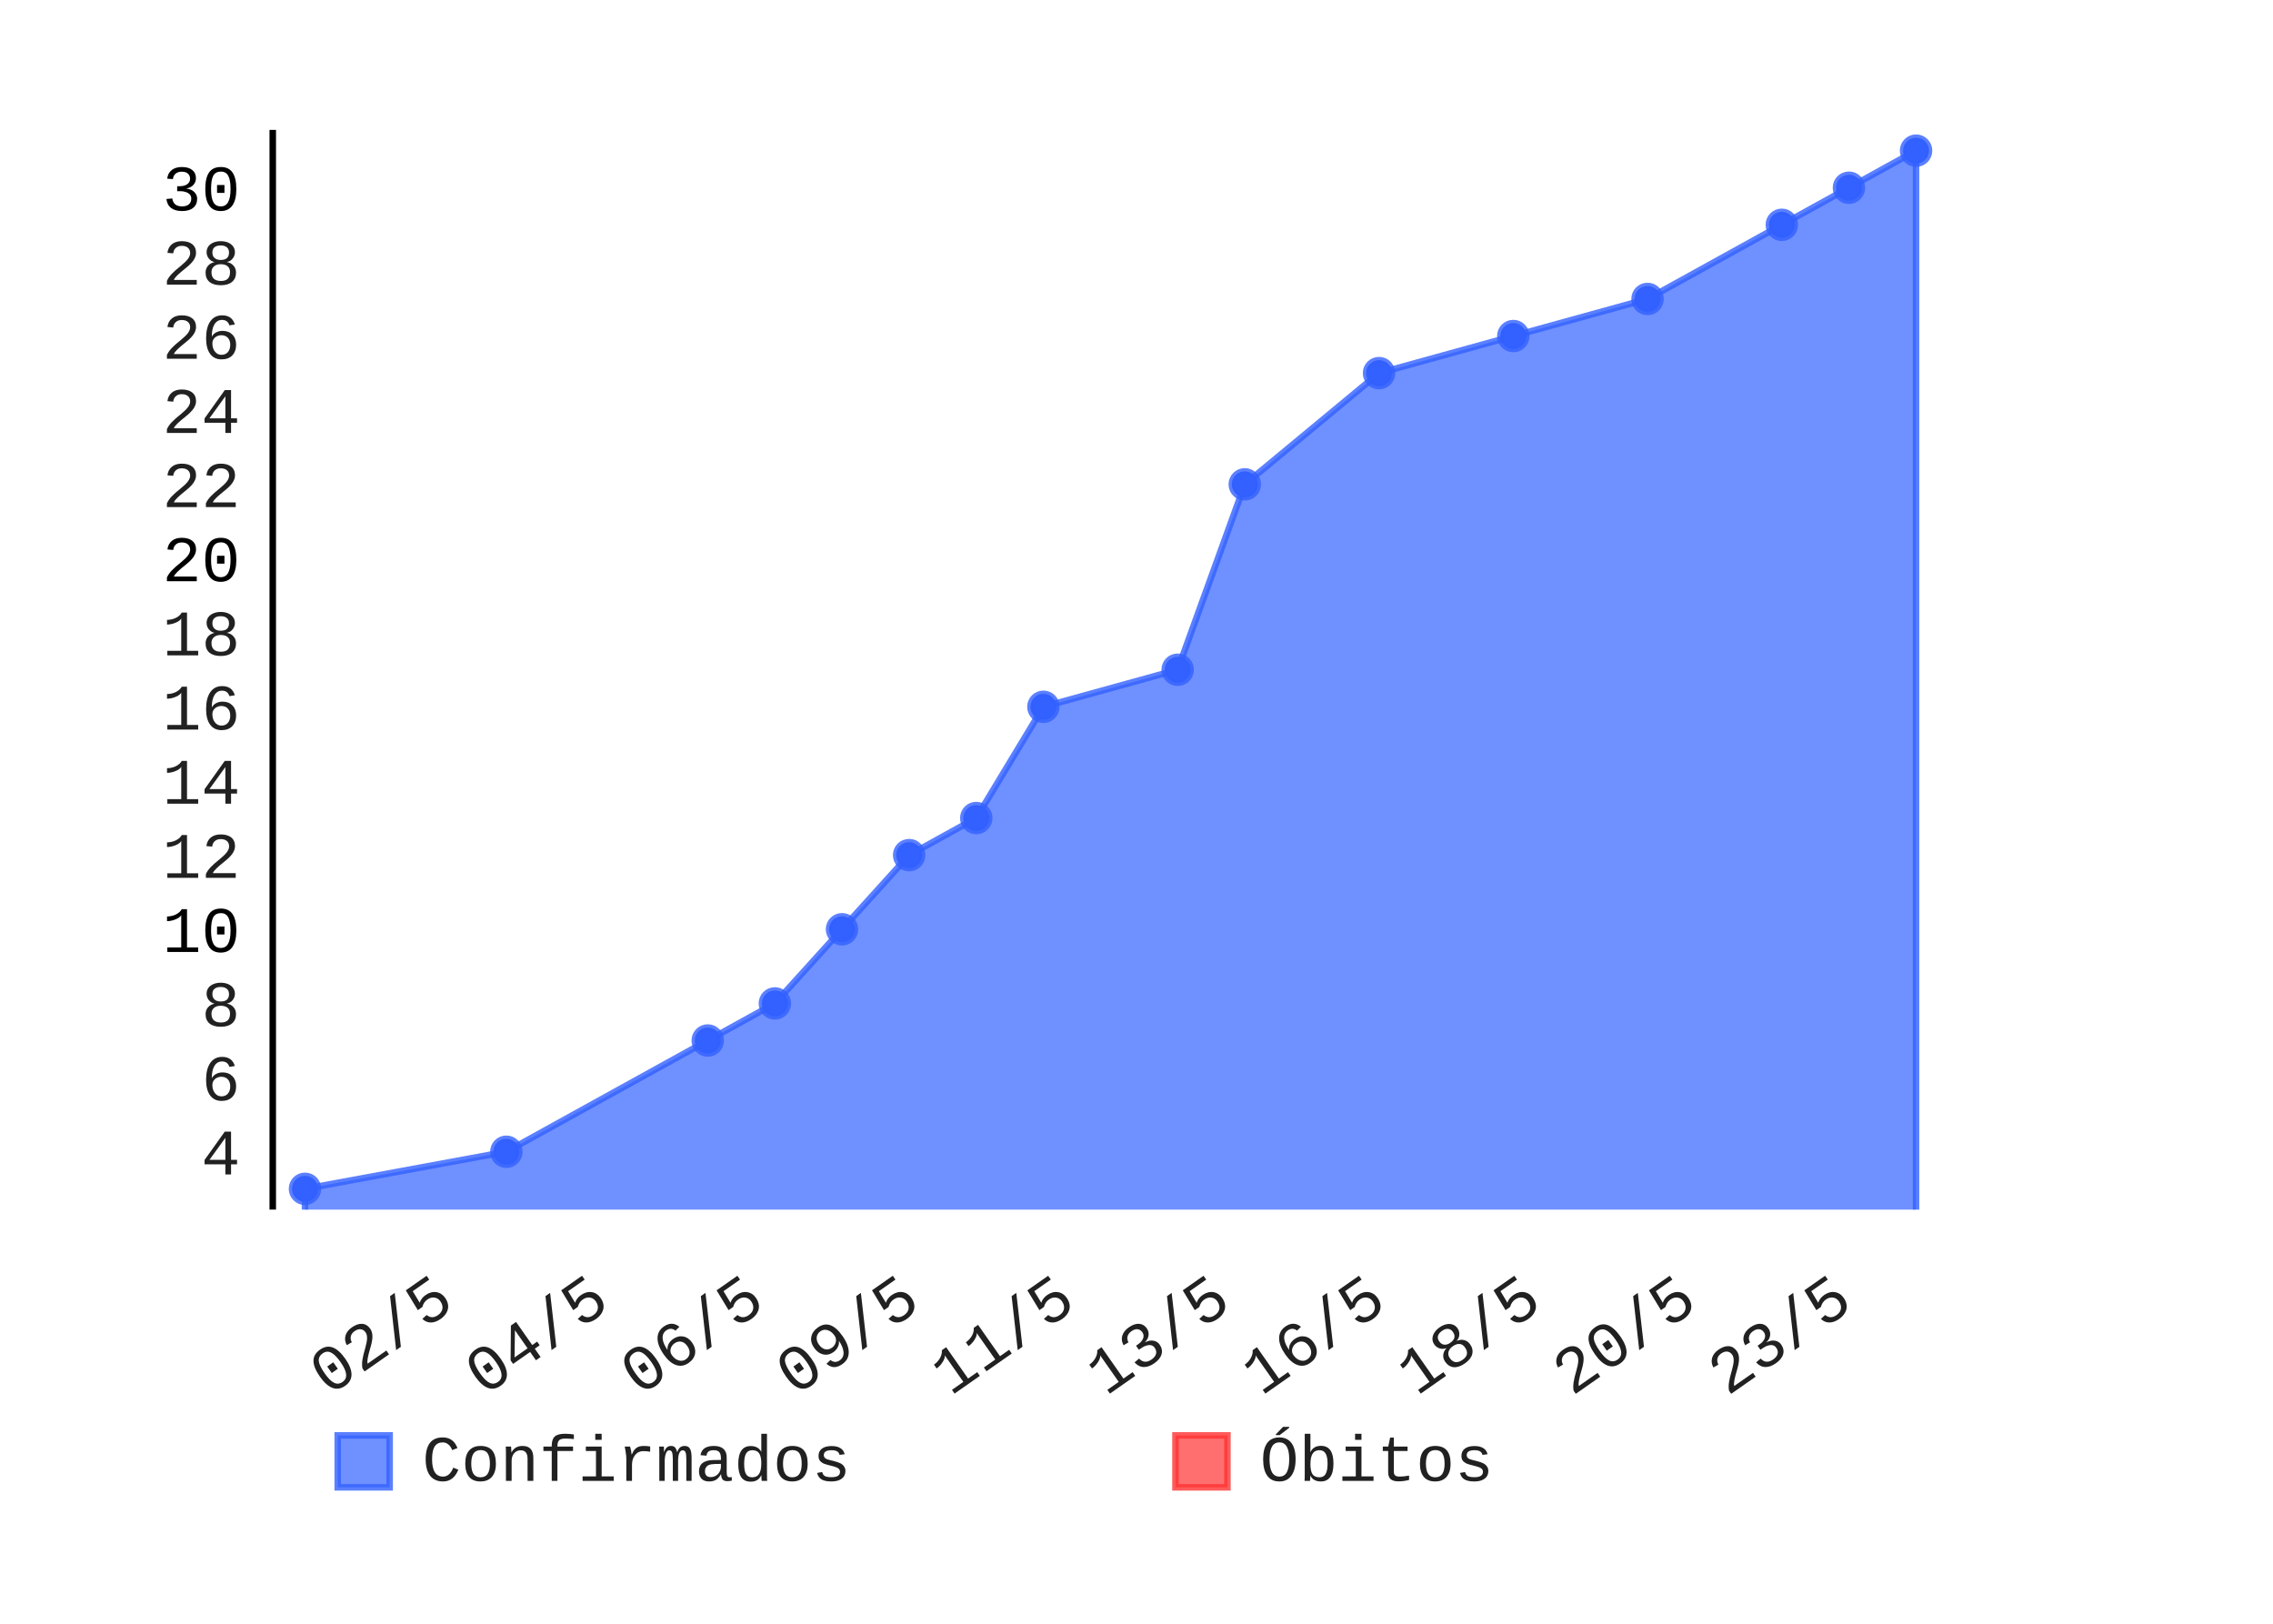
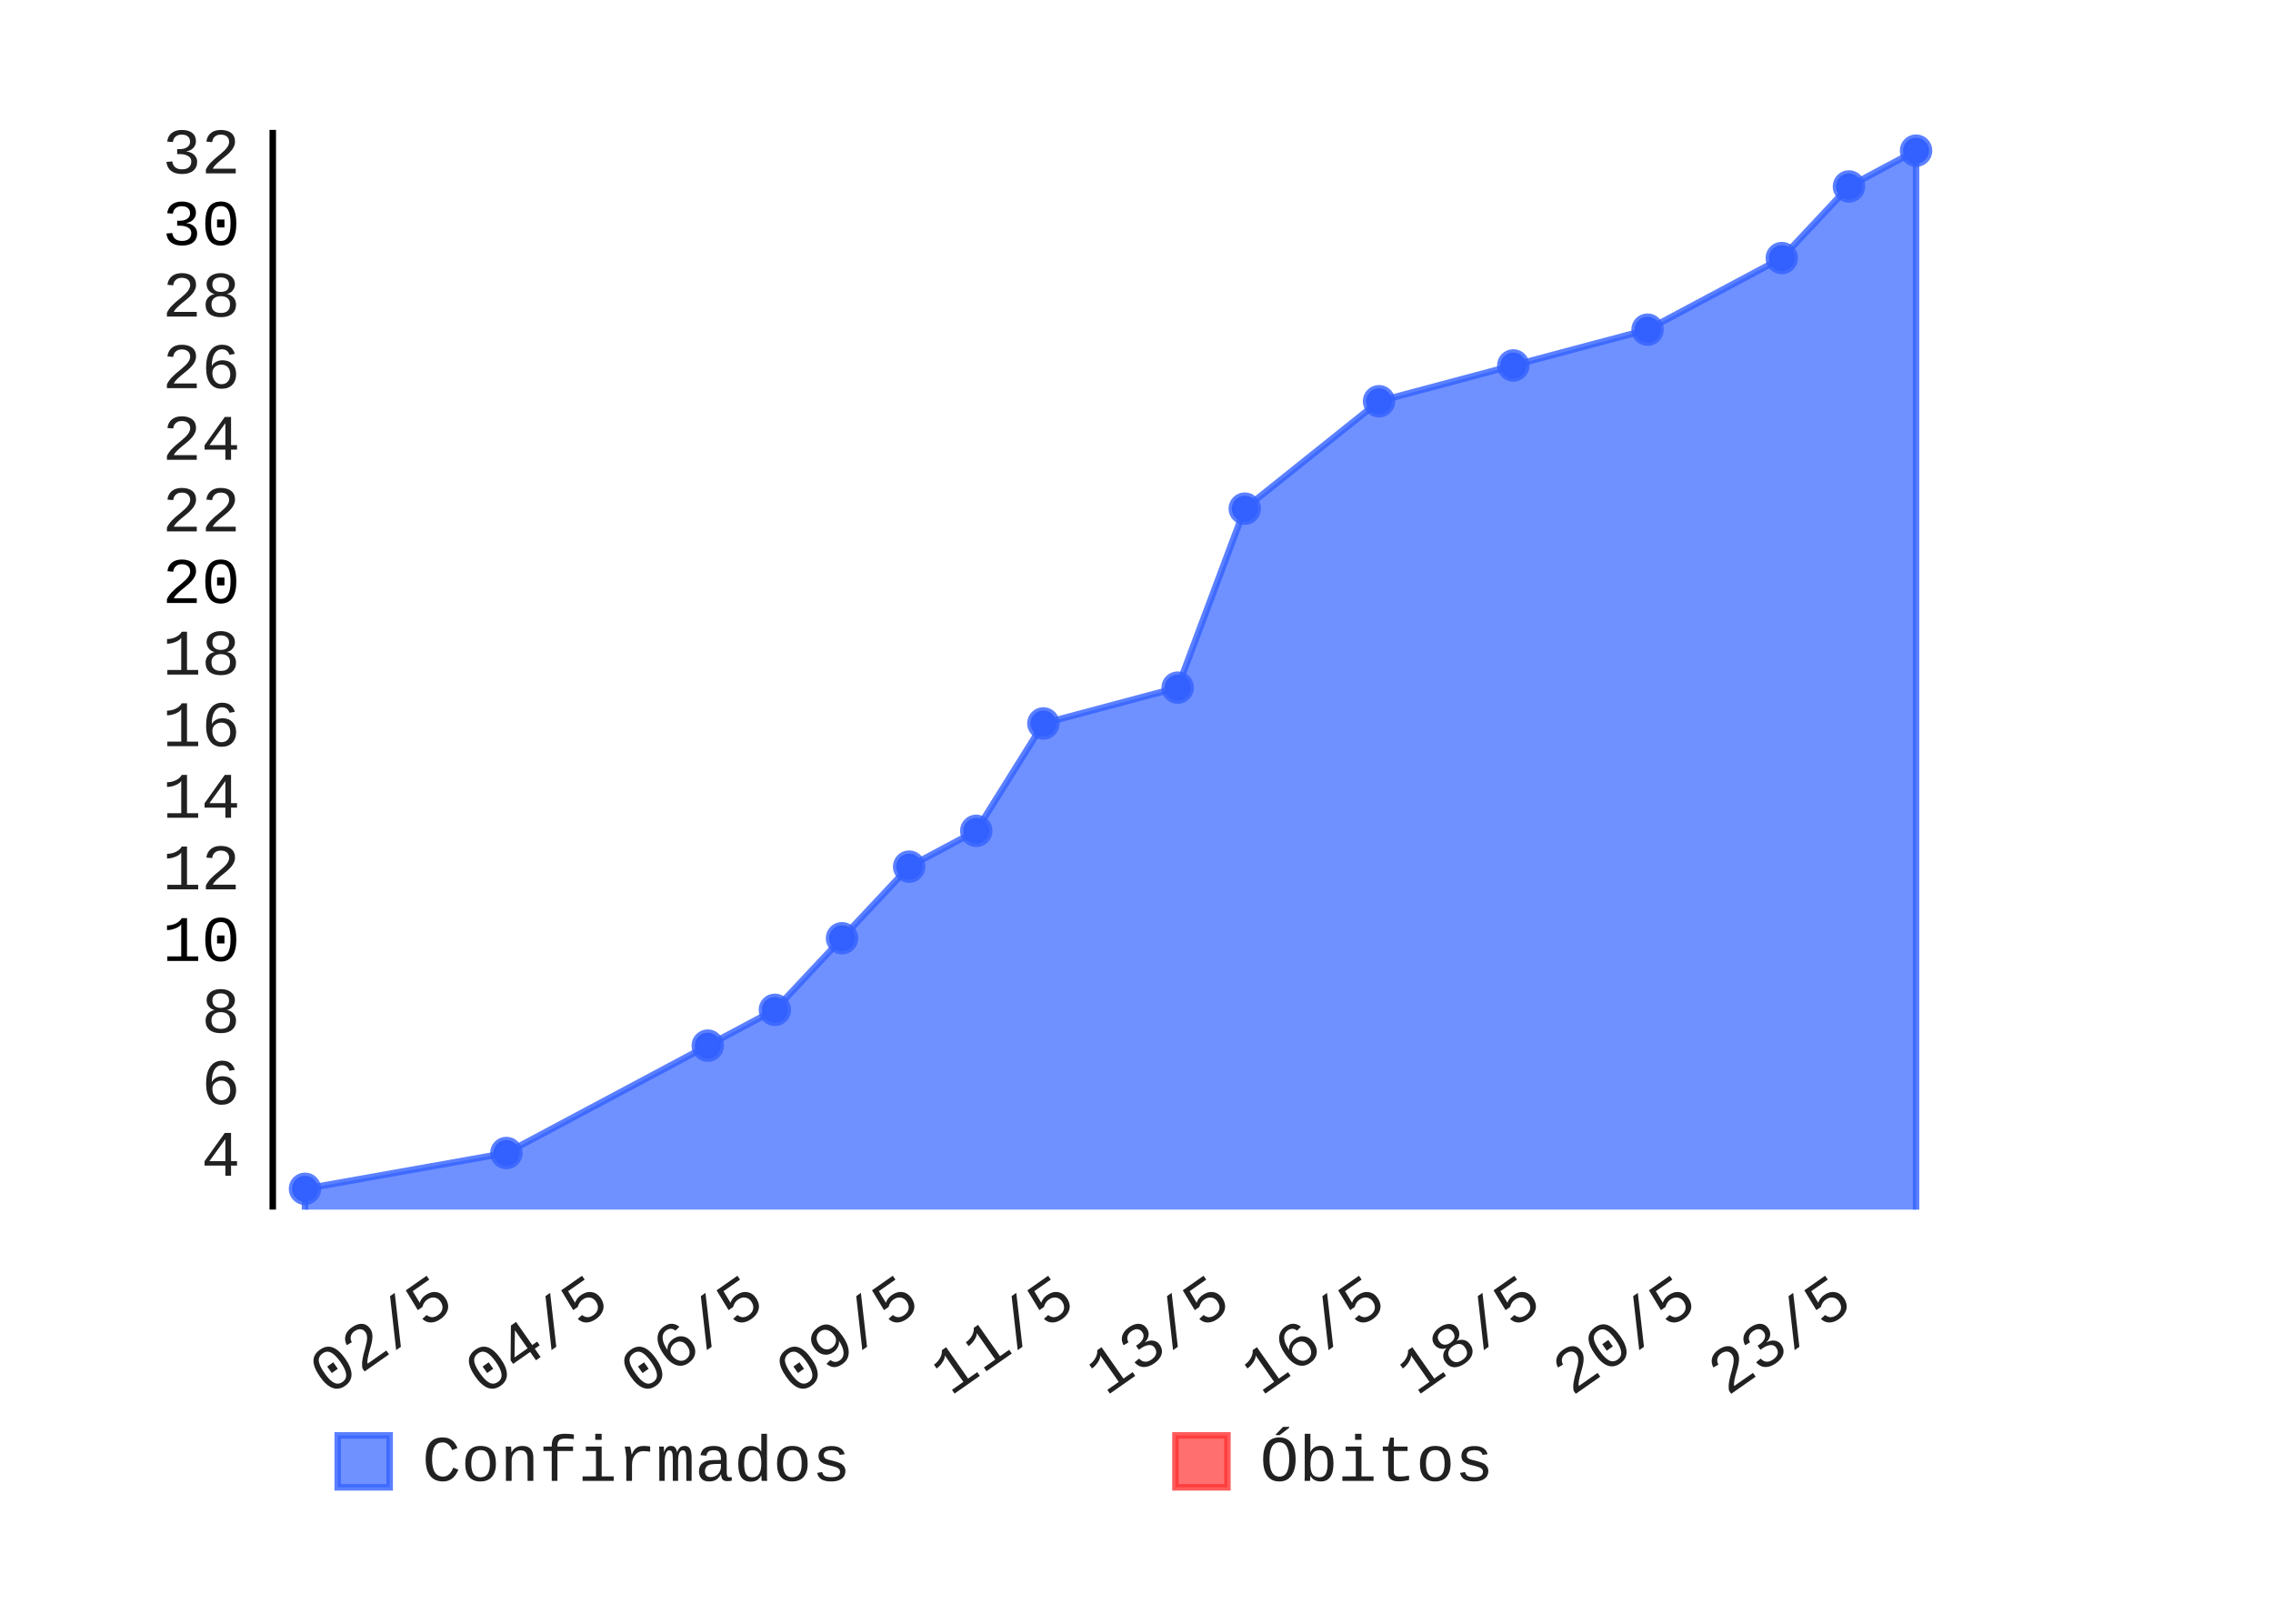
- <svg xmlns="http://www.w3.org/2000/svg" class="pygal-chart" height="250" id="chart-3a0539d9-523f-49e0-8d06-1773f75623c0" viewBox="0 0 350 250" width="350">
+ <svg xmlns="http://www.w3.org/2000/svg" class="pygal-chart" height="250" id="chart-5a8350c8-e5cc-480c-9ae0-9d8f4a3406a4" viewBox="0 0 350 250" width="350">
  <defs>
-     <style type="text/css">#chart-3a0539d9-523f-49e0-8d06-1773f75623c0{-webkit-user-select:none;-webkit-font-smoothing:antialiased;font-family:Consolas,"Liberation Mono",Menlo,Courier,monospace}#chart-3a0539d9-523f-49e0-8d06-1773f75623c0 .title{font-family:Consolas,"Liberation Mono",Menlo,Courier,monospace;font-size:8px}#chart-3a0539d9-523f-49e0-8d06-1773f75623c0 .legends .legend text{font-family:Consolas,"Liberation Mono",Menlo,Courier,monospace;font-size:10px}#chart-3a0539d9-523f-49e0-8d06-1773f75623c0 .axis text{font-family:Consolas,"Liberation Mono",Menlo,Courier,monospace;font-size:10px}#chart-3a0539d9-523f-49e0-8d06-1773f75623c0 .axis text.major{font-family:Consolas,"Liberation Mono",Menlo,Courier,monospace;font-size:10px}#chart-3a0539d9-523f-49e0-8d06-1773f75623c0 .text-overlay text.value{font-family:Consolas,"Liberation Mono",Menlo,Courier,monospace;font-size:16px}#chart-3a0539d9-523f-49e0-8d06-1773f75623c0 .text-overlay text.label{font-family:Consolas,"Liberation Mono",Menlo,Courier,monospace;font-size:10px}#chart-3a0539d9-523f-49e0-8d06-1773f75623c0 .tooltip{font-family:Consolas,"Liberation Mono",Menlo,Courier,monospace;font-size:12px}#chart-3a0539d9-523f-49e0-8d06-1773f75623c0 text.no_data{font-family:Consolas,"Liberation Mono",Menlo,Courier,monospace;font-size:64px}
- #chart-3a0539d9-523f-49e0-8d06-1773f75623c0{background-color:transparent}#chart-3a0539d9-523f-49e0-8d06-1773f75623c0 path,#chart-3a0539d9-523f-49e0-8d06-1773f75623c0 line,#chart-3a0539d9-523f-49e0-8d06-1773f75623c0 rect,#chart-3a0539d9-523f-49e0-8d06-1773f75623c0 circle{-webkit-transition:150ms;-moz-transition:150ms;transition:150ms}#chart-3a0539d9-523f-49e0-8d06-1773f75623c0 .graph &gt; .background{fill:transparent}#chart-3a0539d9-523f-49e0-8d06-1773f75623c0 .plot &gt; .background{fill:rgba(255,255,255,1)}#chart-3a0539d9-523f-49e0-8d06-1773f75623c0 .graph{fill:rgba(0,0,0,.87)}#chart-3a0539d9-523f-49e0-8d06-1773f75623c0 text.no_data{fill:rgba(0,0,0,1)}#chart-3a0539d9-523f-49e0-8d06-1773f75623c0 .title{fill:rgba(0,0,0,1)}#chart-3a0539d9-523f-49e0-8d06-1773f75623c0 .legends .legend text{fill:rgba(0,0,0,.87)}#chart-3a0539d9-523f-49e0-8d06-1773f75623c0 .legends .legend:hover text{fill:rgba(0,0,0,1)}#chart-3a0539d9-523f-49e0-8d06-1773f75623c0 .axis .line{stroke:rgba(0,0,0,1)}#chart-3a0539d9-523f-49e0-8d06-1773f75623c0 .axis .guide.line{stroke:rgba(0,0,0,.54)}#chart-3a0539d9-523f-49e0-8d06-1773f75623c0 .axis .major.line{stroke:rgba(0,0,0,.87)}#chart-3a0539d9-523f-49e0-8d06-1773f75623c0 .axis text.major{fill:rgba(0,0,0,1)}#chart-3a0539d9-523f-49e0-8d06-1773f75623c0 .axis.y .guides:hover .guide.line,#chart-3a0539d9-523f-49e0-8d06-1773f75623c0 .line-graph .axis.x .guides:hover .guide.line,#chart-3a0539d9-523f-49e0-8d06-1773f75623c0 .stackedline-graph .axis.x .guides:hover .guide.line,#chart-3a0539d9-523f-49e0-8d06-1773f75623c0 .xy-graph .axis.x .guides:hover .guide.line{stroke:rgba(0,0,0,1)}#chart-3a0539d9-523f-49e0-8d06-1773f75623c0 .axis .guides:hover text{fill:rgba(0,0,0,1)}#chart-3a0539d9-523f-49e0-8d06-1773f75623c0 .reactive{fill-opacity:.7;stroke-opacity:.8}#chart-3a0539d9-523f-49e0-8d06-1773f75623c0 .ci{stroke:rgba(0,0,0,.87)}#chart-3a0539d9-523f-49e0-8d06-1773f75623c0 .reactive.active,#chart-3a0539d9-523f-49e0-8d06-1773f75623c0 .active .reactive{fill-opacity:.8;stroke-opacity:.9;stroke-width:4}#chart-3a0539d9-523f-49e0-8d06-1773f75623c0 .ci .reactive.active{stroke-width:1.5}#chart-3a0539d9-523f-49e0-8d06-1773f75623c0 .series text{fill:rgba(0,0,0,1)}#chart-3a0539d9-523f-49e0-8d06-1773f75623c0 .tooltip rect{fill:rgba(255,255,255,1);stroke:rgba(0,0,0,1);-webkit-transition:opacity 150ms;-moz-transition:opacity 150ms;transition:opacity 150ms}#chart-3a0539d9-523f-49e0-8d06-1773f75623c0 .tooltip .label{fill:rgba(0,0,0,.87)}#chart-3a0539d9-523f-49e0-8d06-1773f75623c0 .tooltip .label{fill:rgba(0,0,0,.87)}#chart-3a0539d9-523f-49e0-8d06-1773f75623c0 .tooltip .legend{font-size:.8em;fill:rgba(0,0,0,.54)}#chart-3a0539d9-523f-49e0-8d06-1773f75623c0 .tooltip .x_label{font-size:.6em;fill:rgba(0,0,0,1)}#chart-3a0539d9-523f-49e0-8d06-1773f75623c0 .tooltip .xlink{font-size:.5em;text-decoration:underline}#chart-3a0539d9-523f-49e0-8d06-1773f75623c0 .tooltip .value{font-size:1.5em}#chart-3a0539d9-523f-49e0-8d06-1773f75623c0 .bound{font-size:.5em}#chart-3a0539d9-523f-49e0-8d06-1773f75623c0 .max-value{font-size:.75em;fill:rgba(0,0,0,.54)}#chart-3a0539d9-523f-49e0-8d06-1773f75623c0 .map-element{fill:rgba(255,255,255,1);stroke:rgba(0,0,0,.54) !important}#chart-3a0539d9-523f-49e0-8d06-1773f75623c0 .map-element .reactive{fill-opacity:inherit;stroke-opacity:inherit}#chart-3a0539d9-523f-49e0-8d06-1773f75623c0 .color-0,#chart-3a0539d9-523f-49e0-8d06-1773f75623c0 .color-0 a:visited{stroke:#3361FF;fill:#3361FF}#chart-3a0539d9-523f-49e0-8d06-1773f75623c0 .color-1,#chart-3a0539d9-523f-49e0-8d06-1773f75623c0 .color-1 a:visited{stroke:#FF3333;fill:#FF3333}#chart-3a0539d9-523f-49e0-8d06-1773f75623c0 .text-overlay .color-0 text{fill:black}#chart-3a0539d9-523f-49e0-8d06-1773f75623c0 .text-overlay .color-1 text{fill:black}
- #chart-3a0539d9-523f-49e0-8d06-1773f75623c0 text.no_data{text-anchor:middle}#chart-3a0539d9-523f-49e0-8d06-1773f75623c0 .guide.line{fill:none}#chart-3a0539d9-523f-49e0-8d06-1773f75623c0 .centered{text-anchor:middle}#chart-3a0539d9-523f-49e0-8d06-1773f75623c0 .title{text-anchor:middle}#chart-3a0539d9-523f-49e0-8d06-1773f75623c0 .legends .legend text{fill-opacity:1}#chart-3a0539d9-523f-49e0-8d06-1773f75623c0 .axis.x text{text-anchor:middle}#chart-3a0539d9-523f-49e0-8d06-1773f75623c0 .axis.x:not(.web) text[transform]{text-anchor:start}#chart-3a0539d9-523f-49e0-8d06-1773f75623c0 .axis.x:not(.web) text[transform].backwards{text-anchor:end}#chart-3a0539d9-523f-49e0-8d06-1773f75623c0 .axis.y text{text-anchor:end}#chart-3a0539d9-523f-49e0-8d06-1773f75623c0 .axis.y text[transform].backwards{text-anchor:start}#chart-3a0539d9-523f-49e0-8d06-1773f75623c0 .axis.y2 text{text-anchor:start}#chart-3a0539d9-523f-49e0-8d06-1773f75623c0 .axis.y2 text[transform].backwards{text-anchor:end}#chart-3a0539d9-523f-49e0-8d06-1773f75623c0 .axis .guide.line{stroke-dasharray:4,4}#chart-3a0539d9-523f-49e0-8d06-1773f75623c0 .axis .major.guide.line{stroke-dasharray:6,6}#chart-3a0539d9-523f-49e0-8d06-1773f75623c0 .horizontal .axis.y .guide.line,#chart-3a0539d9-523f-49e0-8d06-1773f75623c0 .horizontal .axis.y2 .guide.line,#chart-3a0539d9-523f-49e0-8d06-1773f75623c0 .vertical .axis.x .guide.line{opacity:0}#chart-3a0539d9-523f-49e0-8d06-1773f75623c0 .horizontal .axis.always_show .guide.line,#chart-3a0539d9-523f-49e0-8d06-1773f75623c0 .vertical .axis.always_show .guide.line{opacity:1 !important}#chart-3a0539d9-523f-49e0-8d06-1773f75623c0 .axis.y .guides:hover .guide.line,#chart-3a0539d9-523f-49e0-8d06-1773f75623c0 .axis.y2 .guides:hover .guide.line,#chart-3a0539d9-523f-49e0-8d06-1773f75623c0 .axis.x .guides:hover .guide.line{opacity:1}#chart-3a0539d9-523f-49e0-8d06-1773f75623c0 .axis .guides:hover text{opacity:1}#chart-3a0539d9-523f-49e0-8d06-1773f75623c0 .nofill{fill:none}#chart-3a0539d9-523f-49e0-8d06-1773f75623c0 .subtle-fill{fill-opacity:.2}#chart-3a0539d9-523f-49e0-8d06-1773f75623c0 .dot{stroke-width:1px;fill-opacity:1}#chart-3a0539d9-523f-49e0-8d06-1773f75623c0 .dot.active{stroke-width:5px}#chart-3a0539d9-523f-49e0-8d06-1773f75623c0 .dot.negative{fill:transparent}#chart-3a0539d9-523f-49e0-8d06-1773f75623c0 text,#chart-3a0539d9-523f-49e0-8d06-1773f75623c0 tspan{stroke:none !important}#chart-3a0539d9-523f-49e0-8d06-1773f75623c0 .series text.active{opacity:1}#chart-3a0539d9-523f-49e0-8d06-1773f75623c0 .tooltip rect{fill-opacity:.95;stroke-width:.5}#chart-3a0539d9-523f-49e0-8d06-1773f75623c0 .tooltip text{fill-opacity:1}#chart-3a0539d9-523f-49e0-8d06-1773f75623c0 .showable{visibility:hidden}#chart-3a0539d9-523f-49e0-8d06-1773f75623c0 .showable.shown{visibility:visible}#chart-3a0539d9-523f-49e0-8d06-1773f75623c0 .gauge-background{fill:rgba(229,229,229,1);stroke:none}#chart-3a0539d9-523f-49e0-8d06-1773f75623c0 .bg-lines{stroke:transparent;stroke-width:2px}</style>
+     <style type="text/css">#chart-5a8350c8-e5cc-480c-9ae0-9d8f4a3406a4{-webkit-user-select:none;-webkit-font-smoothing:antialiased;font-family:Consolas,"Liberation Mono",Menlo,Courier,monospace}#chart-5a8350c8-e5cc-480c-9ae0-9d8f4a3406a4 .title{font-family:Consolas,"Liberation Mono",Menlo,Courier,monospace;font-size:8px}#chart-5a8350c8-e5cc-480c-9ae0-9d8f4a3406a4 .legends .legend text{font-family:Consolas,"Liberation Mono",Menlo,Courier,monospace;font-size:10px}#chart-5a8350c8-e5cc-480c-9ae0-9d8f4a3406a4 .axis text{font-family:Consolas,"Liberation Mono",Menlo,Courier,monospace;font-size:10px}#chart-5a8350c8-e5cc-480c-9ae0-9d8f4a3406a4 .axis text.major{font-family:Consolas,"Liberation Mono",Menlo,Courier,monospace;font-size:10px}#chart-5a8350c8-e5cc-480c-9ae0-9d8f4a3406a4 .text-overlay text.value{font-family:Consolas,"Liberation Mono",Menlo,Courier,monospace;font-size:16px}#chart-5a8350c8-e5cc-480c-9ae0-9d8f4a3406a4 .text-overlay text.label{font-family:Consolas,"Liberation Mono",Menlo,Courier,monospace;font-size:10px}#chart-5a8350c8-e5cc-480c-9ae0-9d8f4a3406a4 .tooltip{font-family:Consolas,"Liberation Mono",Menlo,Courier,monospace;font-size:12px}#chart-5a8350c8-e5cc-480c-9ae0-9d8f4a3406a4 text.no_data{font-family:Consolas,"Liberation Mono",Menlo,Courier,monospace;font-size:64px}
+ #chart-5a8350c8-e5cc-480c-9ae0-9d8f4a3406a4{background-color:transparent}#chart-5a8350c8-e5cc-480c-9ae0-9d8f4a3406a4 path,#chart-5a8350c8-e5cc-480c-9ae0-9d8f4a3406a4 line,#chart-5a8350c8-e5cc-480c-9ae0-9d8f4a3406a4 rect,#chart-5a8350c8-e5cc-480c-9ae0-9d8f4a3406a4 circle{-webkit-transition:150ms;-moz-transition:150ms;transition:150ms}#chart-5a8350c8-e5cc-480c-9ae0-9d8f4a3406a4 .graph &gt; .background{fill:transparent}#chart-5a8350c8-e5cc-480c-9ae0-9d8f4a3406a4 .plot &gt; .background{fill:rgba(255,255,255,1)}#chart-5a8350c8-e5cc-480c-9ae0-9d8f4a3406a4 .graph{fill:rgba(0,0,0,.87)}#chart-5a8350c8-e5cc-480c-9ae0-9d8f4a3406a4 text.no_data{fill:rgba(0,0,0,1)}#chart-5a8350c8-e5cc-480c-9ae0-9d8f4a3406a4 .title{fill:rgba(0,0,0,1)}#chart-5a8350c8-e5cc-480c-9ae0-9d8f4a3406a4 .legends .legend text{fill:rgba(0,0,0,.87)}#chart-5a8350c8-e5cc-480c-9ae0-9d8f4a3406a4 .legends .legend:hover text{fill:rgba(0,0,0,1)}#chart-5a8350c8-e5cc-480c-9ae0-9d8f4a3406a4 .axis .line{stroke:rgba(0,0,0,1)}#chart-5a8350c8-e5cc-480c-9ae0-9d8f4a3406a4 .axis .guide.line{stroke:rgba(0,0,0,.54)}#chart-5a8350c8-e5cc-480c-9ae0-9d8f4a3406a4 .axis .major.line{stroke:rgba(0,0,0,.87)}#chart-5a8350c8-e5cc-480c-9ae0-9d8f4a3406a4 .axis text.major{fill:rgba(0,0,0,1)}#chart-5a8350c8-e5cc-480c-9ae0-9d8f4a3406a4 .axis.y .guides:hover .guide.line,#chart-5a8350c8-e5cc-480c-9ae0-9d8f4a3406a4 .line-graph .axis.x .guides:hover .guide.line,#chart-5a8350c8-e5cc-480c-9ae0-9d8f4a3406a4 .stackedline-graph .axis.x .guides:hover .guide.line,#chart-5a8350c8-e5cc-480c-9ae0-9d8f4a3406a4 .xy-graph .axis.x .guides:hover .guide.line{stroke:rgba(0,0,0,1)}#chart-5a8350c8-e5cc-480c-9ae0-9d8f4a3406a4 .axis .guides:hover text{fill:rgba(0,0,0,1)}#chart-5a8350c8-e5cc-480c-9ae0-9d8f4a3406a4 .reactive{fill-opacity:.7;stroke-opacity:.8}#chart-5a8350c8-e5cc-480c-9ae0-9d8f4a3406a4 .ci{stroke:rgba(0,0,0,.87)}#chart-5a8350c8-e5cc-480c-9ae0-9d8f4a3406a4 .reactive.active,#chart-5a8350c8-e5cc-480c-9ae0-9d8f4a3406a4 .active .reactive{fill-opacity:.8;stroke-opacity:.9;stroke-width:4}#chart-5a8350c8-e5cc-480c-9ae0-9d8f4a3406a4 .ci .reactive.active{stroke-width:1.5}#chart-5a8350c8-e5cc-480c-9ae0-9d8f4a3406a4 .series text{fill:rgba(0,0,0,1)}#chart-5a8350c8-e5cc-480c-9ae0-9d8f4a3406a4 .tooltip rect{fill:rgba(255,255,255,1);stroke:rgba(0,0,0,1);-webkit-transition:opacity 150ms;-moz-transition:opacity 150ms;transition:opacity 150ms}#chart-5a8350c8-e5cc-480c-9ae0-9d8f4a3406a4 .tooltip .label{fill:rgba(0,0,0,.87)}#chart-5a8350c8-e5cc-480c-9ae0-9d8f4a3406a4 .tooltip .label{fill:rgba(0,0,0,.87)}#chart-5a8350c8-e5cc-480c-9ae0-9d8f4a3406a4 .tooltip .legend{font-size:.8em;fill:rgba(0,0,0,.54)}#chart-5a8350c8-e5cc-480c-9ae0-9d8f4a3406a4 .tooltip .x_label{font-size:.6em;fill:rgba(0,0,0,1)}#chart-5a8350c8-e5cc-480c-9ae0-9d8f4a3406a4 .tooltip .xlink{font-size:.5em;text-decoration:underline}#chart-5a8350c8-e5cc-480c-9ae0-9d8f4a3406a4 .tooltip .value{font-size:1.5em}#chart-5a8350c8-e5cc-480c-9ae0-9d8f4a3406a4 .bound{font-size:.5em}#chart-5a8350c8-e5cc-480c-9ae0-9d8f4a3406a4 .max-value{font-size:.75em;fill:rgba(0,0,0,.54)}#chart-5a8350c8-e5cc-480c-9ae0-9d8f4a3406a4 .map-element{fill:rgba(255,255,255,1);stroke:rgba(0,0,0,.54) !important}#chart-5a8350c8-e5cc-480c-9ae0-9d8f4a3406a4 .map-element .reactive{fill-opacity:inherit;stroke-opacity:inherit}#chart-5a8350c8-e5cc-480c-9ae0-9d8f4a3406a4 .color-0,#chart-5a8350c8-e5cc-480c-9ae0-9d8f4a3406a4 .color-0 a:visited{stroke:#3361FF;fill:#3361FF}#chart-5a8350c8-e5cc-480c-9ae0-9d8f4a3406a4 .color-1,#chart-5a8350c8-e5cc-480c-9ae0-9d8f4a3406a4 .color-1 a:visited{stroke:#FF3333;fill:#FF3333}#chart-5a8350c8-e5cc-480c-9ae0-9d8f4a3406a4 .text-overlay .color-0 text{fill:black}#chart-5a8350c8-e5cc-480c-9ae0-9d8f4a3406a4 .text-overlay .color-1 text{fill:black}
+ #chart-5a8350c8-e5cc-480c-9ae0-9d8f4a3406a4 text.no_data{text-anchor:middle}#chart-5a8350c8-e5cc-480c-9ae0-9d8f4a3406a4 .guide.line{fill:none}#chart-5a8350c8-e5cc-480c-9ae0-9d8f4a3406a4 .centered{text-anchor:middle}#chart-5a8350c8-e5cc-480c-9ae0-9d8f4a3406a4 .title{text-anchor:middle}#chart-5a8350c8-e5cc-480c-9ae0-9d8f4a3406a4 .legends .legend text{fill-opacity:1}#chart-5a8350c8-e5cc-480c-9ae0-9d8f4a3406a4 .axis.x text{text-anchor:middle}#chart-5a8350c8-e5cc-480c-9ae0-9d8f4a3406a4 .axis.x:not(.web) text[transform]{text-anchor:start}#chart-5a8350c8-e5cc-480c-9ae0-9d8f4a3406a4 .axis.x:not(.web) text[transform].backwards{text-anchor:end}#chart-5a8350c8-e5cc-480c-9ae0-9d8f4a3406a4 .axis.y text{text-anchor:end}#chart-5a8350c8-e5cc-480c-9ae0-9d8f4a3406a4 .axis.y text[transform].backwards{text-anchor:start}#chart-5a8350c8-e5cc-480c-9ae0-9d8f4a3406a4 .axis.y2 text{text-anchor:start}#chart-5a8350c8-e5cc-480c-9ae0-9d8f4a3406a4 .axis.y2 text[transform].backwards{text-anchor:end}#chart-5a8350c8-e5cc-480c-9ae0-9d8f4a3406a4 .axis .guide.line{stroke-dasharray:4,4}#chart-5a8350c8-e5cc-480c-9ae0-9d8f4a3406a4 .axis .major.guide.line{stroke-dasharray:6,6}#chart-5a8350c8-e5cc-480c-9ae0-9d8f4a3406a4 .horizontal .axis.y .guide.line,#chart-5a8350c8-e5cc-480c-9ae0-9d8f4a3406a4 .horizontal .axis.y2 .guide.line,#chart-5a8350c8-e5cc-480c-9ae0-9d8f4a3406a4 .vertical .axis.x .guide.line{opacity:0}#chart-5a8350c8-e5cc-480c-9ae0-9d8f4a3406a4 .horizontal .axis.always_show .guide.line,#chart-5a8350c8-e5cc-480c-9ae0-9d8f4a3406a4 .vertical .axis.always_show .guide.line{opacity:1 !important}#chart-5a8350c8-e5cc-480c-9ae0-9d8f4a3406a4 .axis.y .guides:hover .guide.line,#chart-5a8350c8-e5cc-480c-9ae0-9d8f4a3406a4 .axis.y2 .guides:hover .guide.line,#chart-5a8350c8-e5cc-480c-9ae0-9d8f4a3406a4 .axis.x .guides:hover .guide.line{opacity:1}#chart-5a8350c8-e5cc-480c-9ae0-9d8f4a3406a4 .axis .guides:hover text{opacity:1}#chart-5a8350c8-e5cc-480c-9ae0-9d8f4a3406a4 .nofill{fill:none}#chart-5a8350c8-e5cc-480c-9ae0-9d8f4a3406a4 .subtle-fill{fill-opacity:.2}#chart-5a8350c8-e5cc-480c-9ae0-9d8f4a3406a4 .dot{stroke-width:1px;fill-opacity:1}#chart-5a8350c8-e5cc-480c-9ae0-9d8f4a3406a4 .dot.active{stroke-width:5px}#chart-5a8350c8-e5cc-480c-9ae0-9d8f4a3406a4 .dot.negative{fill:transparent}#chart-5a8350c8-e5cc-480c-9ae0-9d8f4a3406a4 text,#chart-5a8350c8-e5cc-480c-9ae0-9d8f4a3406a4 tspan{stroke:none !important}#chart-5a8350c8-e5cc-480c-9ae0-9d8f4a3406a4 .series text.active{opacity:1}#chart-5a8350c8-e5cc-480c-9ae0-9d8f4a3406a4 .tooltip rect{fill-opacity:.95;stroke-width:.5}#chart-5a8350c8-e5cc-480c-9ae0-9d8f4a3406a4 .tooltip text{fill-opacity:1}#chart-5a8350c8-e5cc-480c-9ae0-9d8f4a3406a4 .showable{visibility:hidden}#chart-5a8350c8-e5cc-480c-9ae0-9d8f4a3406a4 .showable.shown{visibility:visible}#chart-5a8350c8-e5cc-480c-9ae0-9d8f4a3406a4 .gauge-background{fill:rgba(229,229,229,1);stroke:none}#chart-5a8350c8-e5cc-480c-9ae0-9d8f4a3406a4 .bg-lines{stroke:transparent;stroke-width:2px}</style>
  </defs>
  <g class="graph datetimeline-graph vertical">
    <rect class="background" height="250" width="350" x="0" y="0" />
    <g class="plot" transform="translate(42, 20)">
      <rect class="background" height="166.234" width="258.0" x="0" y="0" />
      <g class="axis y">
        <g class="guides">
-           <text class="" x="-5" y="160.829">4</text>
+           <text class="" x="-5" y="161.026">4</text>
        </g>
        <g class="guides">
-           <text class="" x="-5" y="149.412">6</text>
+           <text class="" x="-5" y="150.002">6</text>
        </g>
        <g class="guides">
-           <text class="" x="-5" y="137.994">8</text>
+           <text class="" x="-5" y="138.979">8</text>
        </g>
        <g class="guides">
-           <text class="major" x="-5" y="126.577">10</text>
+           <text class="major" x="-5" y="127.955">10</text>
        </g>
        <g class="guides">
-           <text class="" x="-5" y="115.16">12</text>
+           <text class="" x="-5" y="116.932">12</text>
        </g>
        <g class="guides">
-           <text class="" x="-5" y="103.743">14</text>
+           <text class="" x="-5" y="105.908">14</text>
        </g>
        <g class="guides">
-           <text class="" x="-5" y="92.326">16</text>
+           <text class="" x="-5" y="94.885">16</text>
        </g>
        <g class="guides">
-           <text class="" x="-5" y="80.908">18</text>
+           <text class="" x="-5" y="83.861">18</text>
        </g>
        <g class="guides">
-           <text class="major" x="-5" y="69.491">20</text>
+           <text class="major" x="-5" y="72.838">20</text>
        </g>
        <g class="guides">
-           <text class="" x="-5" y="58.074">22</text>
+           <text class="" x="-5" y="61.814">22</text>
        </g>
        <g class="guides">
-           <text class="" x="-5" y="46.657">24</text>
+           <text class="" x="-5" y="50.791">24</text>
        </g>
        <g class="guides">
-           <text class="" x="-5" y="35.24">26</text>
+           <text class="" x="-5" y="39.767">26</text>
        </g>
        <g class="guides">
-           <text class="" x="-5" y="23.823">28</text>
+           <text class="" x="-5" y="28.744">28</text>
        </g>
        <g class="guides">
-           <text class="major" x="-5" y="12.405">30</text>
+           <text class="major" x="-5" y="17.72">30</text>
+         </g>
+         <g class="guides">
+           <text class="" x="-5" y="6.697">32</text>
        </g>
      </g>
      <g class="axis x">
        <path class="line" d="M0 0 v166.234" />
        <g class="guides">
          <path class="guide line" d="M28.314 0 v166.234" />
          <text class="backwards" transform="rotate(325 28.31446 181.2342)" x="28.314" y="181.234">02/5</text>
        </g>
        <g class="guides">
          <path class="guide line" d="M52.242 0 v166.234" />
          <text class="backwards" transform="rotate(325 52.24163 181.2342)" x="52.242" y="181.234">04/5</text>
        </g>
        <g class="guides">
          <path class="guide line" d="M76.169 0 v166.234" />
          <text class="backwards" transform="rotate(325 76.1688 181.2342)" x="76.169" y="181.234">06/5</text>
        </g>
        <g class="guides">
          <path class="guide line" d="M100.096 0 v166.234" />
          <text class="backwards" transform="rotate(325 100.096 181.2342)" x="100.096" y="181.234">09/5</text>
        </g>
        <g class="guides">
          <path class="guide line" d="M124.023 0 v166.234" />
          <text class="backwards" transform="rotate(325 124.0231 181.2342)" x="124.023" y="181.234">11/5</text>
        </g>
        <g class="guides">
          <path class="guide line" d="M147.95 0 v166.234" />
          <text class="backwards" transform="rotate(325 147.9503 181.2342)" x="147.95" y="181.234">13/5</text>
        </g>
        <g class="guides">
          <path class="guide line" d="M171.877 0 v166.234" />
          <text class="backwards" transform="rotate(325 171.8775 181.2342)" x="171.877" y="181.234">16/5</text>
        </g>
        <g class="guides">
          <path class="guide line" d="M195.805 0 v166.234" />
          <text class="backwards" transform="rotate(325 195.8047 181.2342)" x="195.805" y="181.234">18/5</text>
        </g>
        <g class="guides">
          <path class="guide line" d="M219.732 0 v166.234" />
          <text class="backwards" transform="rotate(325 219.7318 181.2342)" x="219.732" y="181.234">20/5</text>
        </g>
        <g class="guides">
          <path class="guide line" d="M243.659 0 v166.234" />
          <text class="backwards" transform="rotate(325 243.659 181.2342)" x="243.659" y="181.234">23/5</text>
        </g>
      </g>
      <g class="series serie-0 color-0">
-         <path class="line reactive" d="M4.962 166.234 L4.962 163.037 35.971 157.329 66.981 140.203 77.317 134.494 87.654 123.077 97.99 111.66 108.327 105.951 118.663 88.826 139.337 83.117 149.673 54.574 170.346 37.448 191.019 31.74 211.692 26.031 232.365 14.614 242.702 8.905 253.038 3.197 253.038 166.234" />
+         <path class="line reactive" d="M4.962 166.234 L4.962 163.037 35.971 157.526 66.981 140.99 77.317 135.479 87.654 124.455 97.99 113.432 108.327 107.92 118.663 91.385 139.337 85.873 149.673 58.314 170.346 41.779 191.019 36.267 211.692 30.756 232.365 19.732 242.702 8.709 253.038 3.197 253.038 166.234" />
      </g>
      <g class="series serie-1 color-1" />
    </g>
    <g class="titles" />
    <g class="plot overlay" transform="translate(42, 20)">
      <g class="series serie-0 color-0">
        <g class="dots">
          <circle class="dot reactive tooltip-trigger" cx="4.962" cy="163.037" r="2" />
        </g>
        <g class="dots">
-           <circle class="dot reactive tooltip-trigger" cx="35.971" cy="157.329" r="2" />
+           <circle class="dot reactive tooltip-trigger" cx="35.971" cy="157.526" r="2" />
        </g>
        <g class="dots">
-           <circle class="dot reactive tooltip-trigger" cx="66.981" cy="140.203" r="2" />
+           <circle class="dot reactive tooltip-trigger" cx="66.981" cy="140.99" r="2" />
        </g>
        <g class="dots">
-           <circle class="dot reactive tooltip-trigger" cx="77.317" cy="134.494" r="2" />
+           <circle class="dot reactive tooltip-trigger" cx="77.317" cy="135.479" r="2" />
        </g>
        <g class="dots">
-           <circle class="dot reactive tooltip-trigger" cx="87.654" cy="123.077" r="2" />
+           <circle class="dot reactive tooltip-trigger" cx="87.654" cy="124.455" r="2" />
        </g>
        <g class="dots">
-           <circle class="dot reactive tooltip-trigger" cx="97.99" cy="111.66" r="2" />
+           <circle class="dot reactive tooltip-trigger" cx="97.99" cy="113.432" r="2" />
        </g>
        <g class="dots">
-           <circle class="dot reactive tooltip-trigger" cx="108.327" cy="105.951" r="2" />
+           <circle class="dot reactive tooltip-trigger" cx="108.327" cy="107.92" r="2" />
        </g>
        <g class="dots">
-           <circle class="dot reactive tooltip-trigger" cx="118.663" cy="88.826" r="2" />
+           <circle class="dot reactive tooltip-trigger" cx="118.663" cy="91.385" r="2" />
        </g>
        <g class="dots">
-           <circle class="dot reactive tooltip-trigger" cx="139.337" cy="83.117" r="2" />
+           <circle class="dot reactive tooltip-trigger" cx="139.337" cy="85.873" r="2" />
        </g>
        <g class="dots">
-           <circle class="dot reactive tooltip-trigger" cx="149.673" cy="54.574" r="2" />
+           <circle class="dot reactive tooltip-trigger" cx="149.673" cy="58.314" r="2" />
        </g>
        <g class="dots">
-           <circle class="dot reactive tooltip-trigger" cx="170.346" cy="37.448" r="2" />
+           <circle class="dot reactive tooltip-trigger" cx="170.346" cy="41.779" r="2" />
        </g>
        <g class="dots">
-           <circle class="dot reactive tooltip-trigger" cx="191.019" cy="31.74" r="2" />
+           <circle class="dot reactive tooltip-trigger" cx="191.019" cy="36.267" r="2" />
        </g>
        <g class="dots">
-           <circle class="dot reactive tooltip-trigger" cx="211.692" cy="26.031" r="2" />
+           <circle class="dot reactive tooltip-trigger" cx="211.692" cy="30.756" r="2" />
        </g>
        <g class="dots">
-           <circle class="dot reactive tooltip-trigger" cx="232.365" cy="14.614" r="2" />
+           <circle class="dot reactive tooltip-trigger" cx="232.365" cy="19.732" r="2" />
        </g>
        <g class="dots">
-           <circle class="dot reactive tooltip-trigger" cx="242.702" cy="8.905" r="2" />
+           <circle class="dot reactive tooltip-trigger" cx="242.702" cy="8.709" r="2" />
        </g>
        <g class="dots">
          <circle class="dot reactive tooltip-trigger" cx="253.038" cy="3.197" r="2" />
        </g>
      </g>
      <g class="series serie-1 color-1" />
    </g>
    <g class="plot text-overlay" transform="translate(42, 20)">
      <g class="series serie-0 color-0" />
      <g class="series serie-1 color-1" />
    </g>
    <g class="plot tooltip-overlay" transform="translate(42, 20)">
      <g class="tooltip" style="opacity: 0" transform="translate(0 0)">
        <rect class="tooltip-box" height="0" rx="10" ry="10" width="0" />
        <g class="text" />
      </g>
    </g>
    <g class="legends" transform="translate(52, 220)">
      <g class="legend reactive activate-serie" id="activate-serie-0">
        <rect class="color-0 reactive" height="8" width="8" x="0.0" y="1.0" />
        <text x="13.0" y="8.0">Confirmados</text>
      </g>
      <g class="legend reactive activate-serie" id="activate-serie-1">
        <rect class="color-1 reactive" height="8" width="8" x="129.0" y="1.0" />
        <text x="142.0" y="8.0">Óbitos</text>
      </g>
    </g>
  </g>
</svg>
